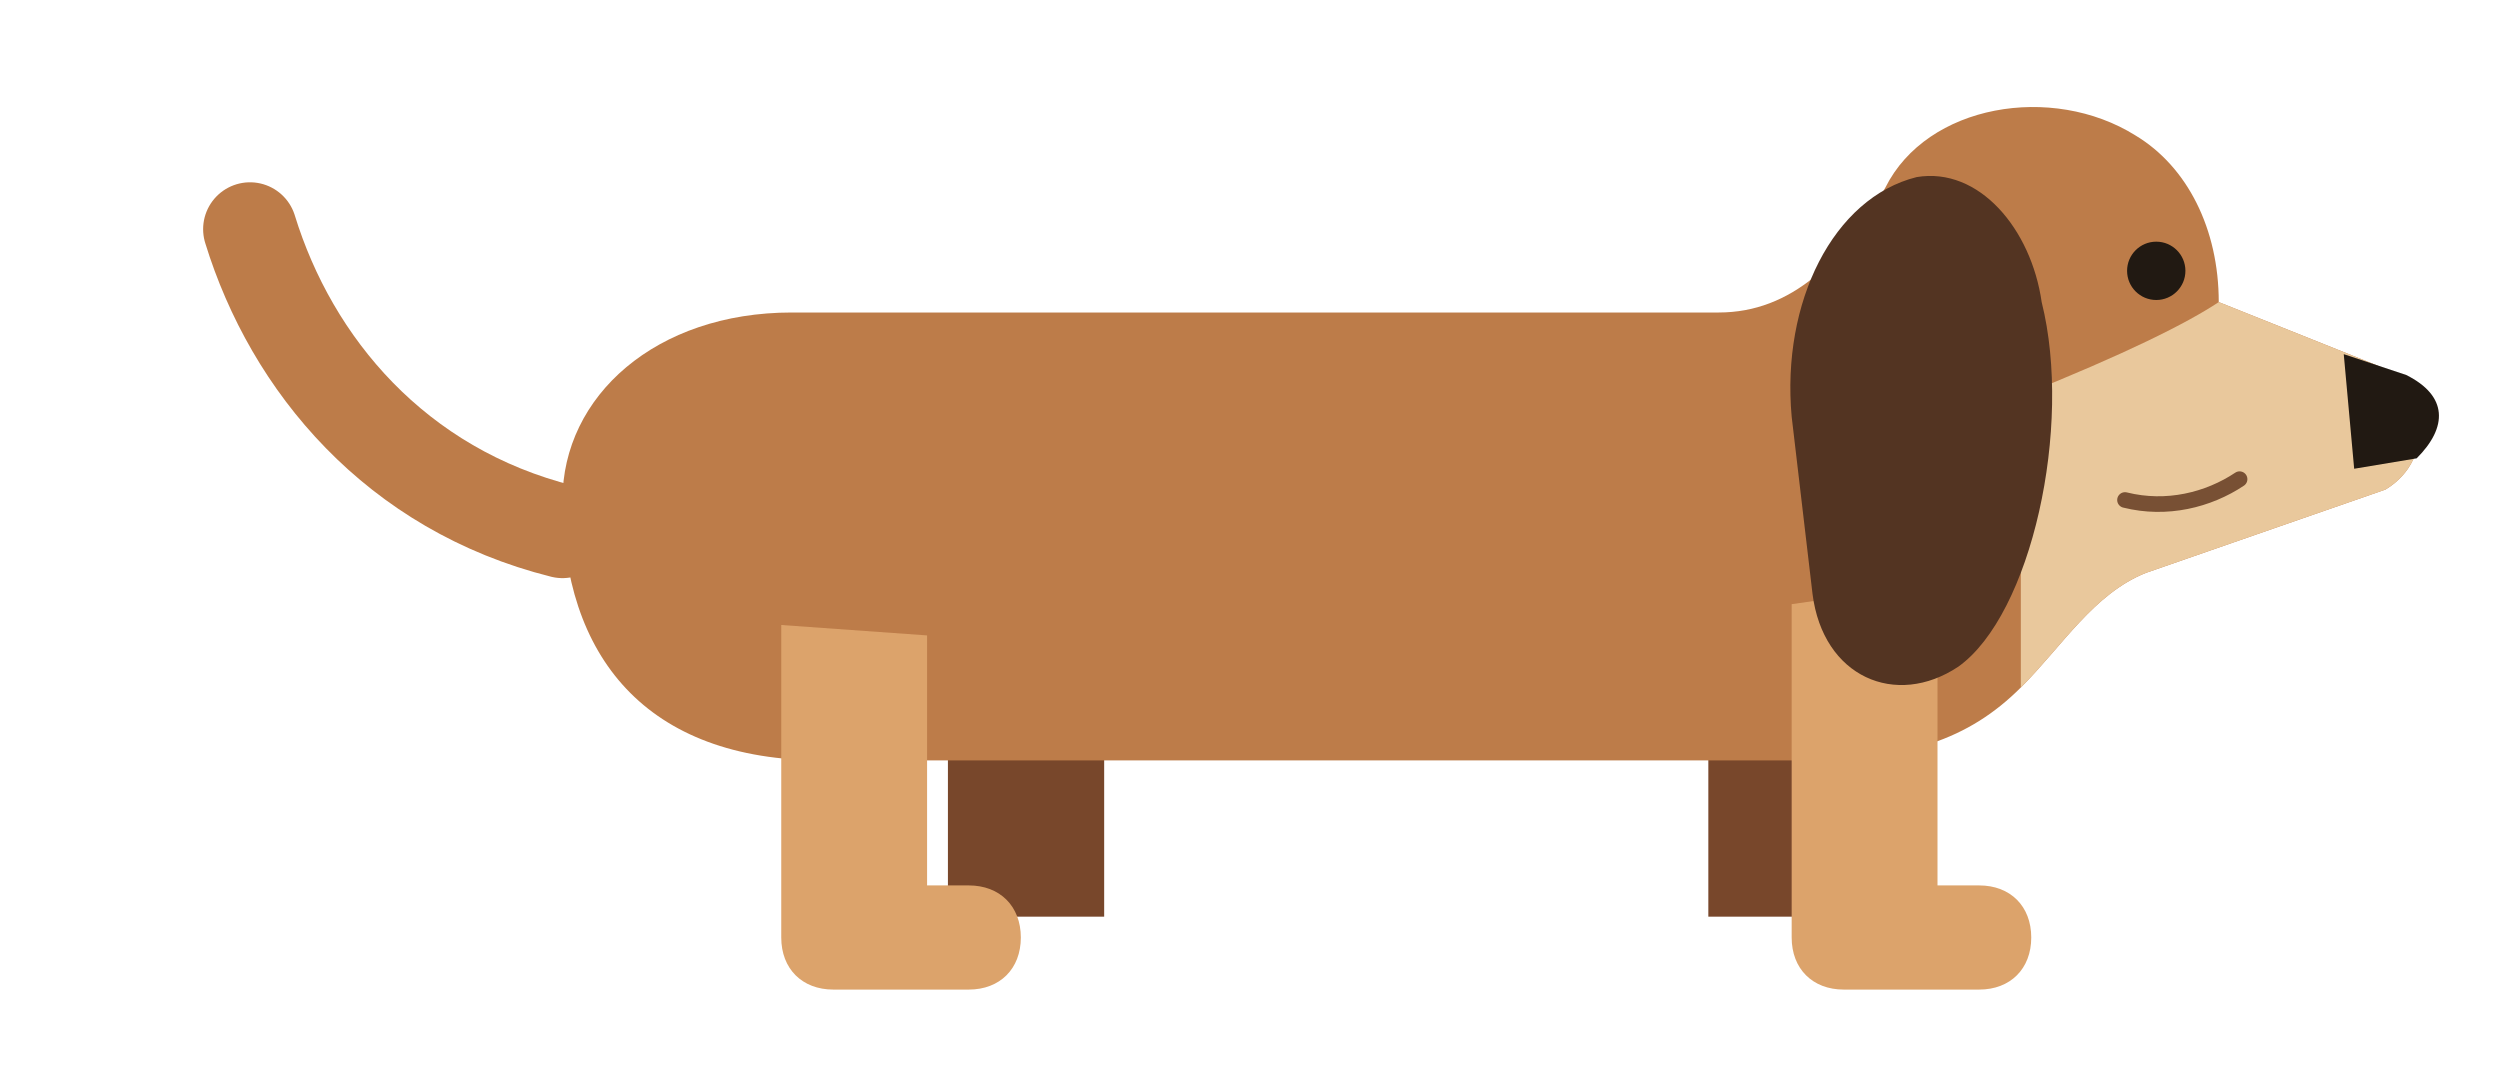
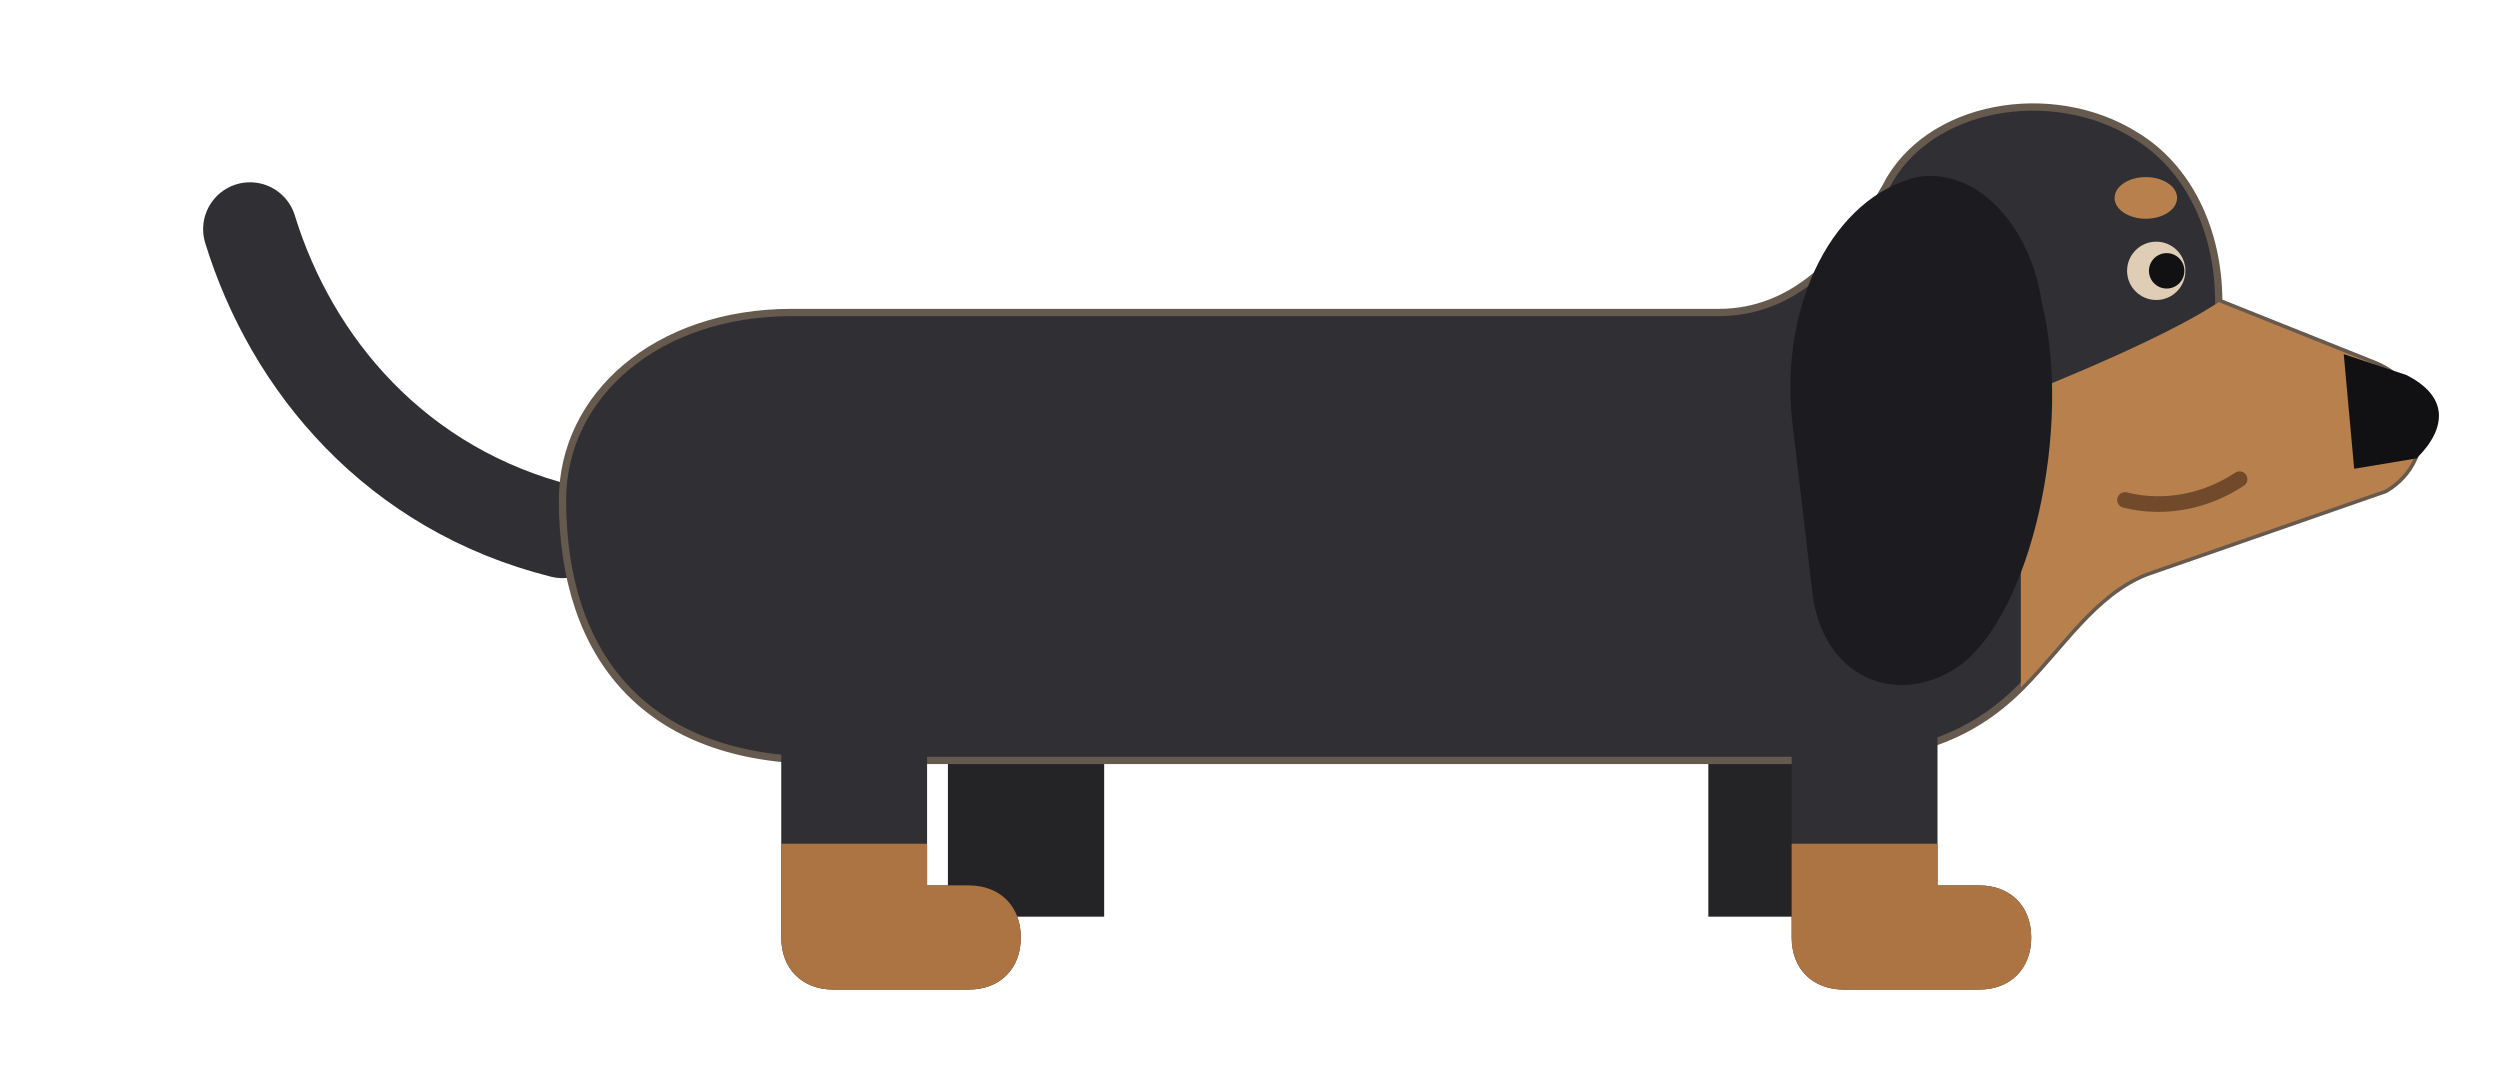
<svg xmlns="http://www.w3.org/2000/svg" width="240" height="104" viewBox="0 0 240 104" aria-hidden="true" focusable="false">
-   <path class="dog-tail" d="M54 51C38 47 28 35 24 22" fill="none" stroke="#bd7c49" stroke-width="9" stroke-linecap="round" />
-   <path d="M91 65v23h15V64m58-1v25h15V59" fill="#78472b" />
-   <path d="M54 48c0-10 9-18 22-18h89c7 0 12-5 16-12 4-8 16-10 24-5 5 3 8 9 8 16l15 6c5 2 6 9 1 12l-23 8c-5 2-8 7-12 11-5 5-11 7-21 7H79c-17 0-25-10-25-25Z" fill="#bd7c49" />
-   <path d="M75 60v30c0 3 2 5 5 5h13c3 0 5-2 5-5s-2-5-5-5h-4V61m83-3v32c0 3 2 5 5 5h13c3 0 5-2 5-5s-2-5-5-5h-4V56" fill="#dca36b" />
-   <path d="M194 38c10-4 16-7 19-9l15 6c5 2 6 9 1 12l-23 8c-5 2-8 7-12 11Z" fill="#e9c89c" />
-   <path d="M184 17c-8 2-13 12-12 23l2 17c1 8 8 11 14 7 7-5 11-23 8-35-1-7-6-13-12-12Z" fill="#533422" />
-   <circle cx="207" cy="26" r="2.8" fill="#211912" />
-   <path d="m225 34 6 2c4 2 4 5 1 8l-6 1Z" fill="#211912" />
-   <path d="M204 48c4 1 8 0 11-2" fill="none" stroke="#785034" stroke-width="1.5" stroke-linecap="round" />
+   <path class="dog-tail" d="M54 51C38 47 28 35 24 22" fill="none" stroke="#303034" stroke-width="9" stroke-linecap="round" />
+   <path d="M91 65v23h15V64m58-1v25h15V59" fill="#242427" />
+   <path d="M54 48c0-10 9-18 22-18h89c7 0 12-5 16-12 4-8 16-10 24-5 5 3 8 9 8 16l15 6c5 2 6 9 1 12l-23 8c-5 2-8 7-12 11-5 5-11 7-21 7H79c-17 0-25-10-25-25Z" fill="#303034" stroke="#66594d" stroke-width=".7" />
+   <path d="M75 60v30c0 3 2 5 5 5h13c3 0 5-2 5-5s-2-5-5-5h-4V61m83-3v32c0 3 2 5 5 5h13c3 0 5-2 5-5s-2-5-5-5h-4V56" fill="#303034" />
+   <path d="M75 81h14v4h4c3 0 5 2 5 5s-2 5-5 5H80c-3 0-5-2-5-5Zm97 0h14v4h4c3 0 5 2 5 5s-2 5-5 5h-13c-3 0-5-2-5-5Z" fill="#ad7443" />
+   <path d="M194 38c10-4 16-7 19-9l15 6c5 2 6 9 1 12l-23 8c-5 2-8 7-12 11Z" fill="#b7804c" />
+   <path d="M184 17c-8 2-13 12-12 23l2 17c1 8 8 11 14 7 7-5 11-23 8-35-1-7-6-13-12-12Z" fill="#1c1c20" />
+   <ellipse cx="206" cy="19" rx="3" ry="2" fill="#b7804c" />
+   <circle cx="207" cy="26" r="2.8" fill="#dfcdb5" />
+   <circle cx="208" cy="26" r="1.7" fill="#111114" />
+   <path d="m225 34 6 2c4 2 4 5 1 8l-6 1Z" fill="#111114" />
+   <path d="M204 48c4 1 8 0 11-2" fill="none" stroke="#714a2c" stroke-width="1.5" stroke-linecap="round" />
</svg>
